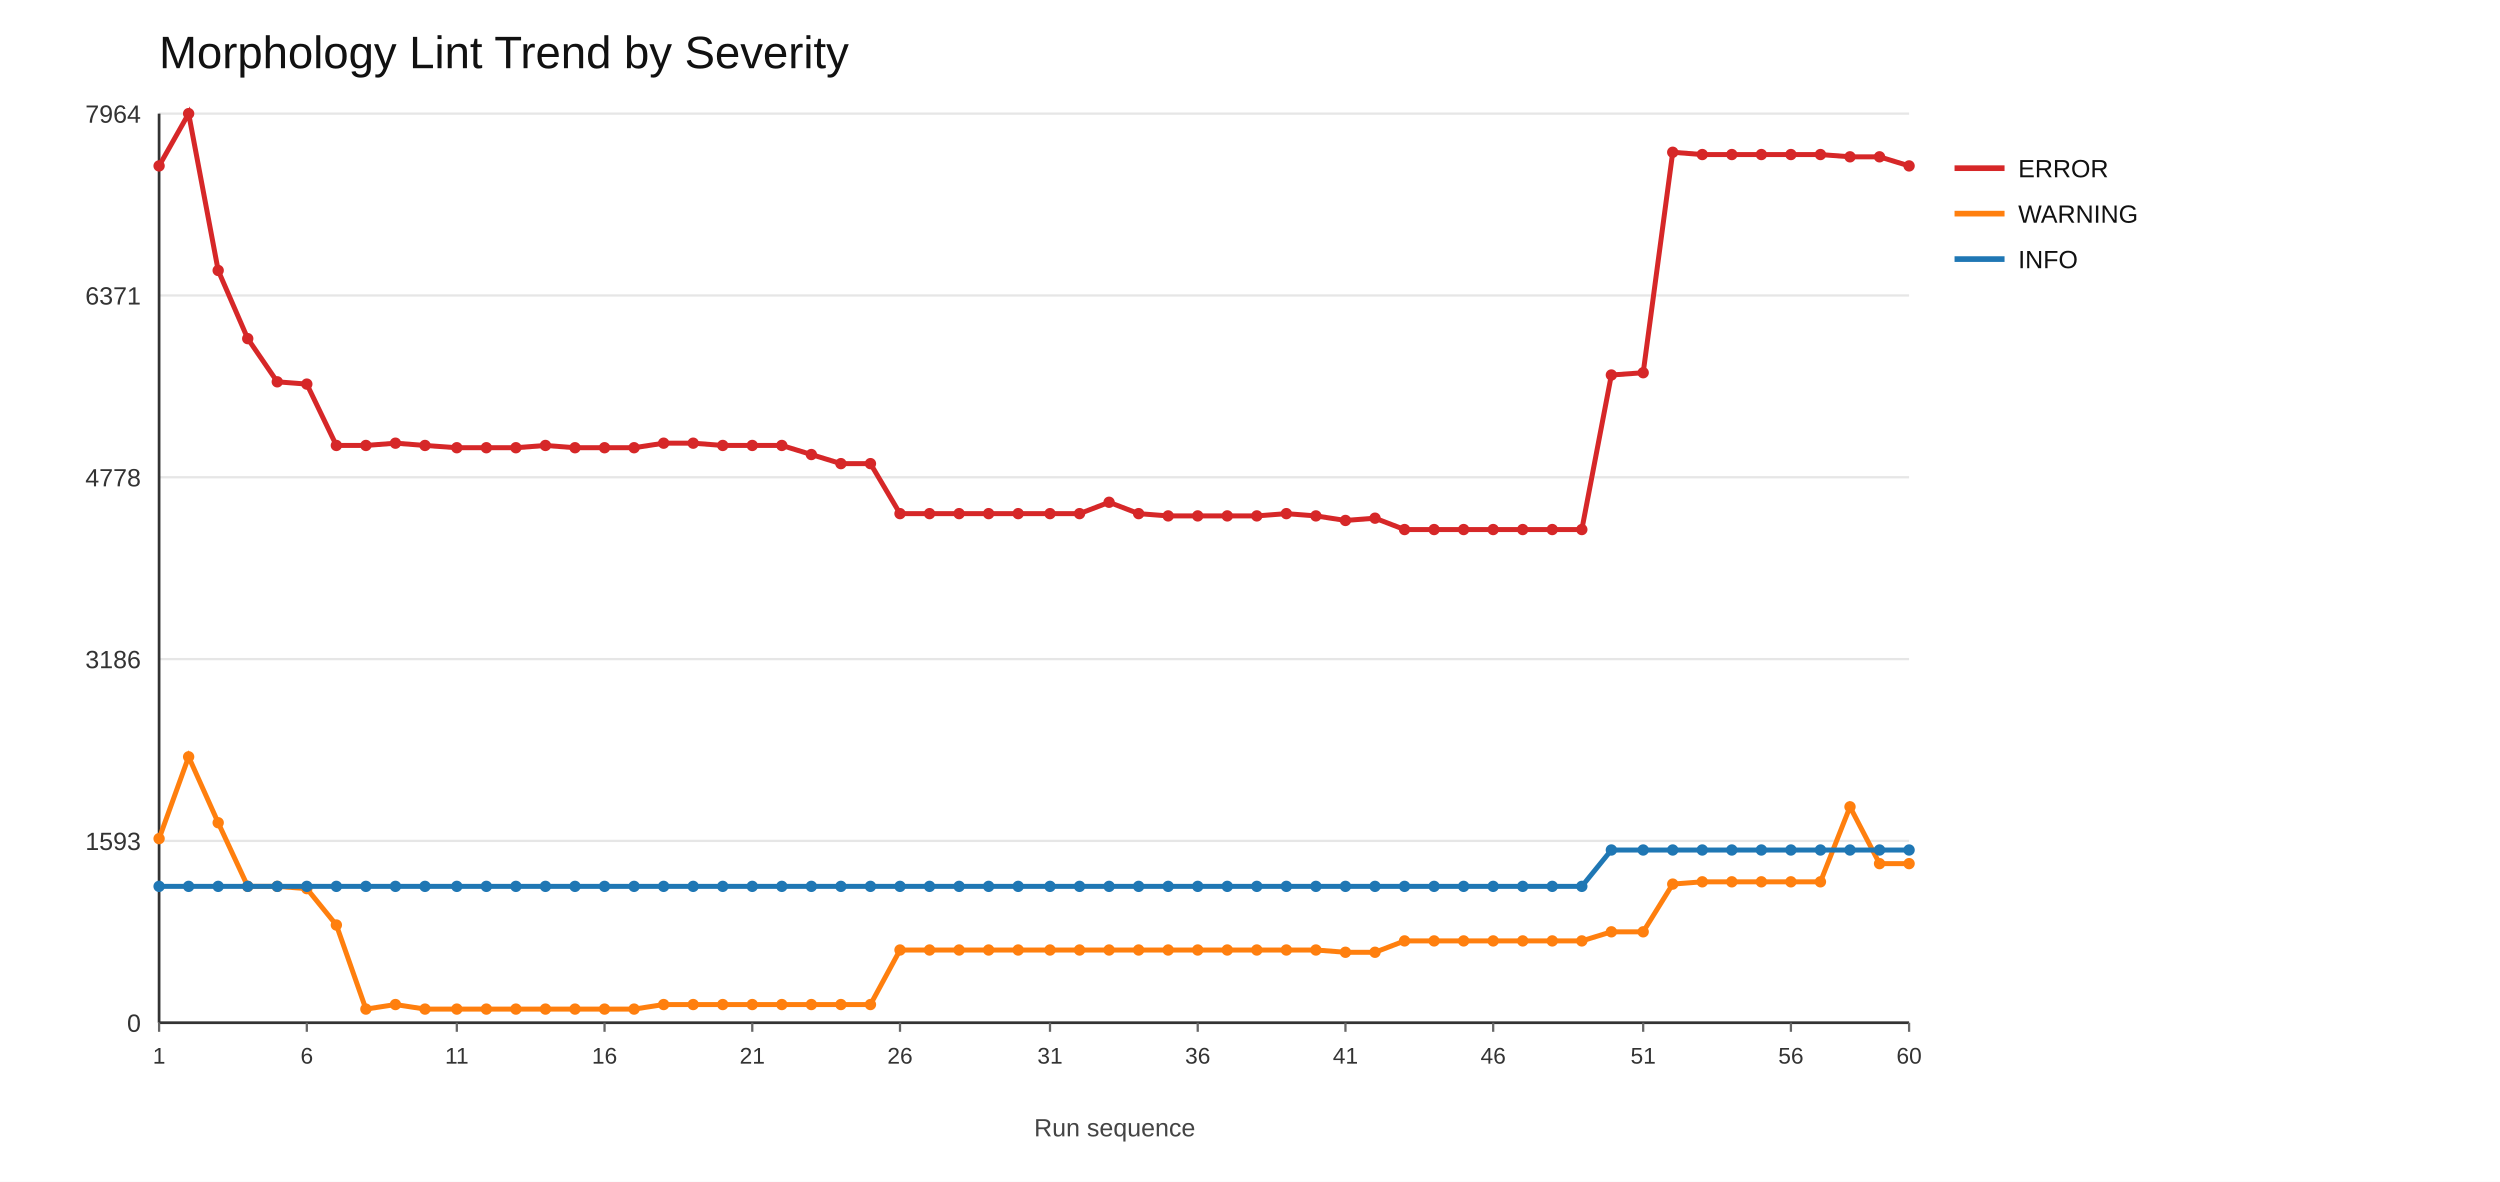
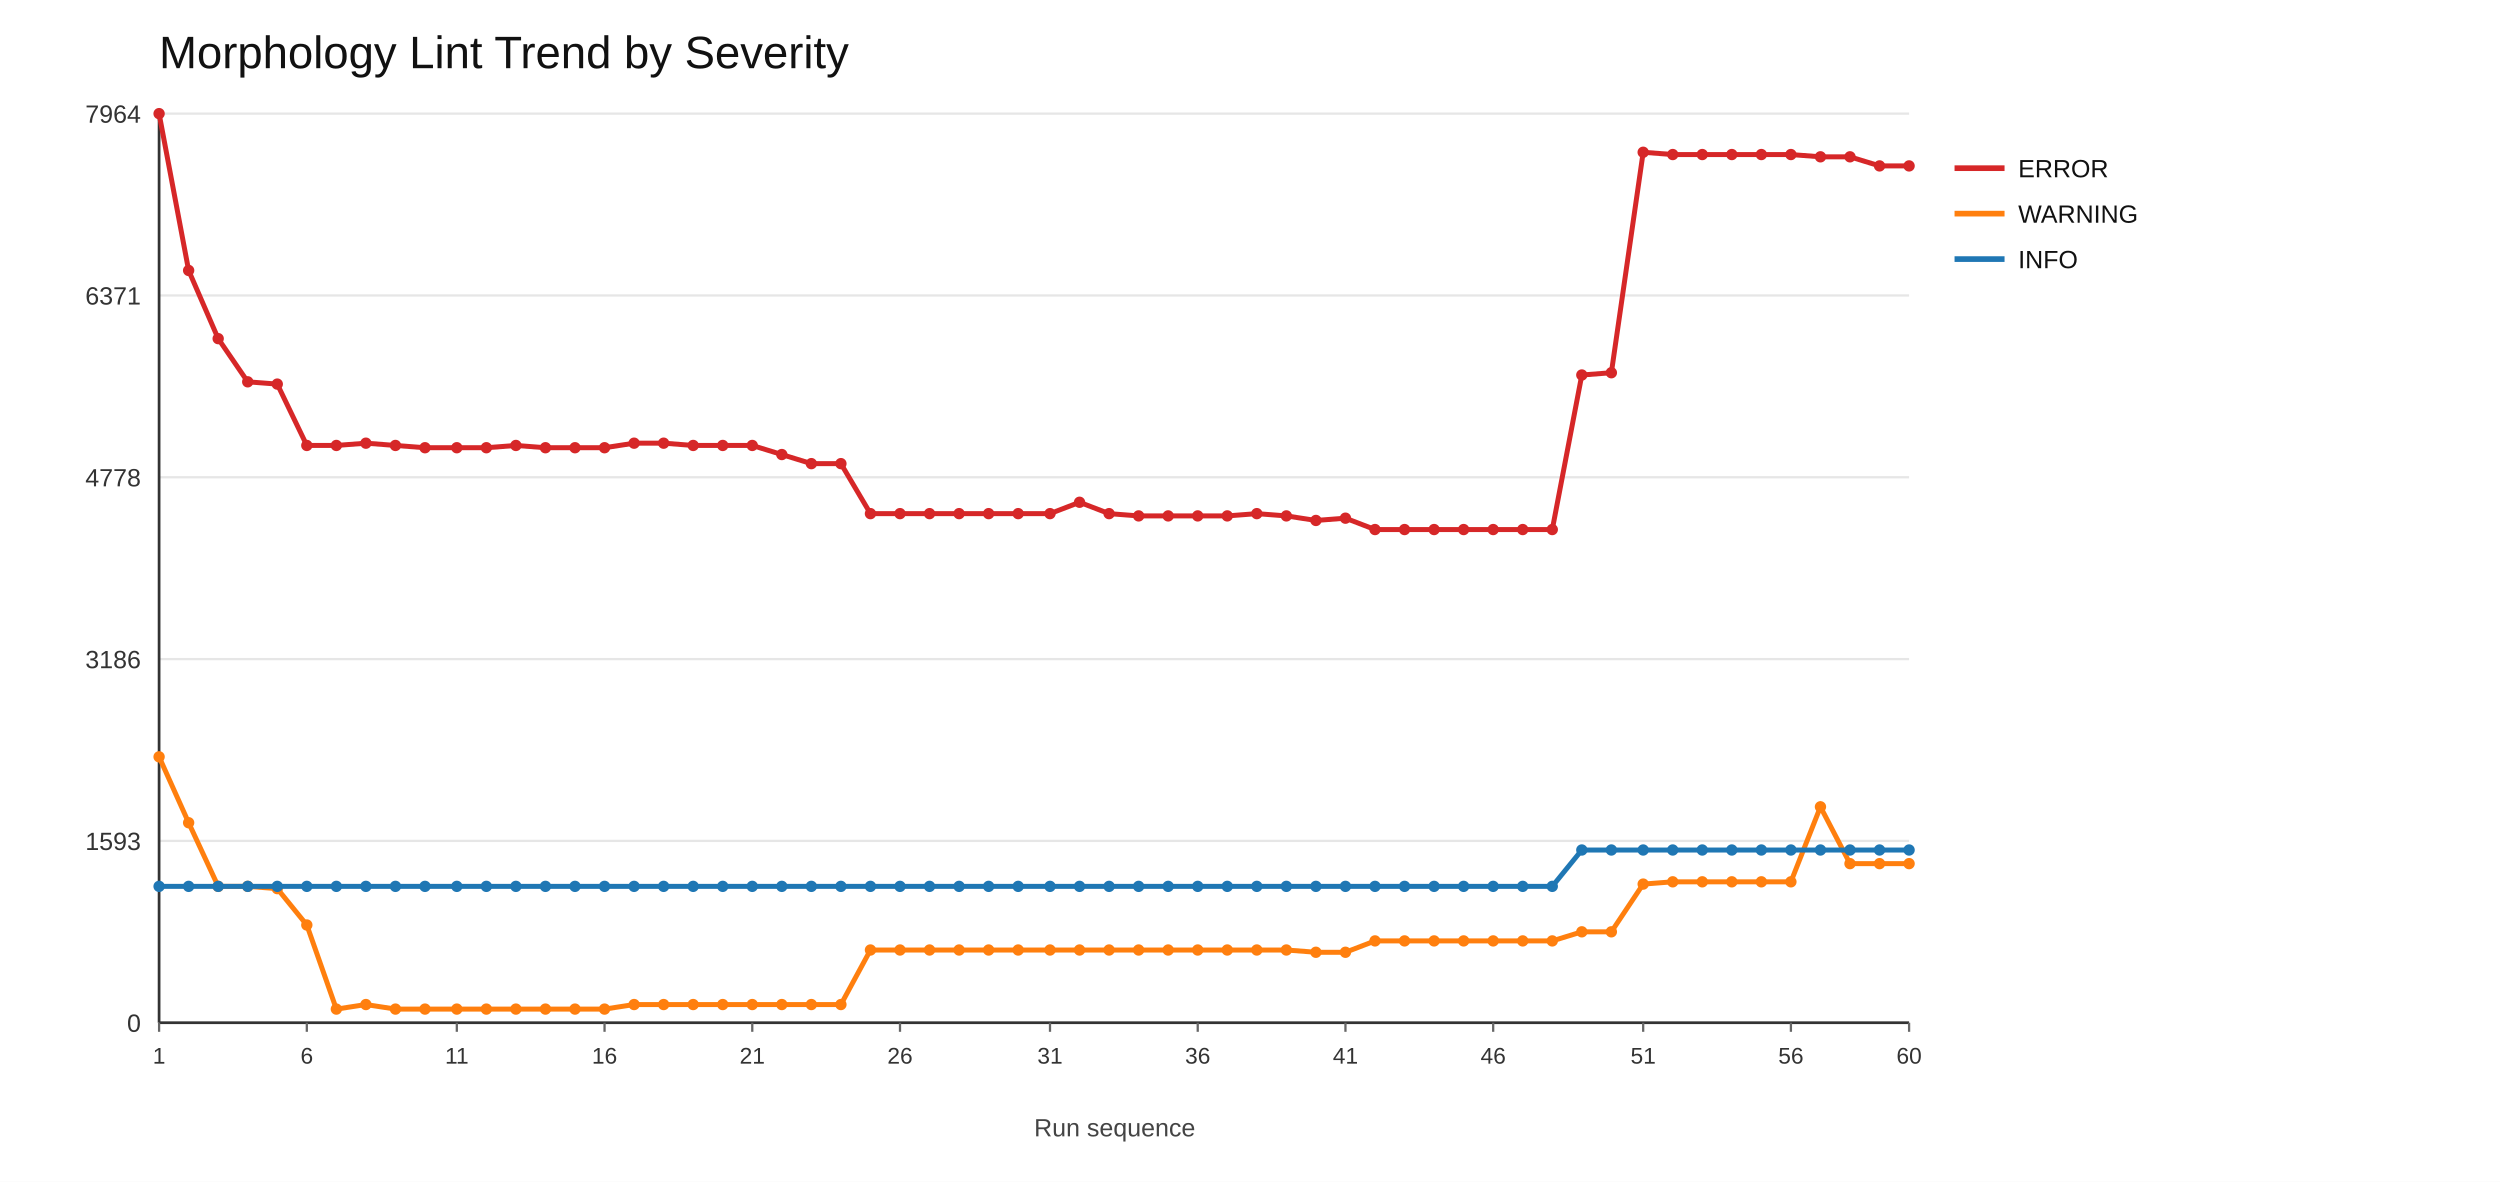
<svg xmlns="http://www.w3.org/2000/svg" width="1100" height="520">
  <rect x="0" y="0" width="1100" height="520" fill="#ffffff" />
  <text x="70" y="30" font-size="20" font-family="Arial" fill="#111">Morphology Lint Trend by Severity</text>
  <line x1="70" y1="450" x2="840" y2="450" stroke="#e6e6e6" stroke-width="1" />
  <text x="62" y="454" font-size="11" font-family="Arial" fill="#333" text-anchor="end">0</text>
  <line x1="70" y1="370" x2="840" y2="370" stroke="#e6e6e6" stroke-width="1" />
  <text x="62" y="374" font-size="11" font-family="Arial" fill="#333" text-anchor="end">1593</text>
  <line x1="70" y1="290" x2="840" y2="290" stroke="#e6e6e6" stroke-width="1" />
  <text x="62" y="294" font-size="11" font-family="Arial" fill="#333" text-anchor="end">3186</text>
  <line x1="70" y1="210" x2="840" y2="210" stroke="#e6e6e6" stroke-width="1" />
  <text x="62" y="214" font-size="11" font-family="Arial" fill="#333" text-anchor="end">4778</text>
  <line x1="70" y1="130" x2="840" y2="130" stroke="#e6e6e6" stroke-width="1" />
  <text x="62" y="134" font-size="11" font-family="Arial" fill="#333" text-anchor="end">6371</text>
  <line x1="70" y1="50" x2="840" y2="50" stroke="#e6e6e6" stroke-width="1" />
  <text x="62" y="54" font-size="11" font-family="Arial" fill="#333" text-anchor="end">7964</text>
  <line x1="70" y1="450" x2="840" y2="450" stroke="#333" stroke-width="1.2" />
  <line x1="70" y1="50" x2="70" y2="450" stroke="#333" stroke-width="1.2" />
  <line x1="70" y1="450" x2="70" y2="454" stroke="#666" stroke-width="1" />
  <text x="70" y="468" font-size="10" font-family="Arial" fill="#333" text-anchor="middle">1</text>
  <line x1="135" y1="450" x2="135" y2="454" stroke="#666" stroke-width="1" />
  <text x="135" y="468" font-size="10" font-family="Arial" fill="#333" text-anchor="middle">6</text>
  <line x1="201" y1="450" x2="201" y2="454" stroke="#666" stroke-width="1" />
  <text x="201" y="468" font-size="10" font-family="Arial" fill="#333" text-anchor="middle">11</text>
  <line x1="266" y1="450" x2="266" y2="454" stroke="#666" stroke-width="1" />
  <text x="266" y="468" font-size="10" font-family="Arial" fill="#333" text-anchor="middle">16</text>
  <line x1="331" y1="450" x2="331" y2="454" stroke="#666" stroke-width="1" />
  <text x="331" y="468" font-size="10" font-family="Arial" fill="#333" text-anchor="middle">21</text>
  <line x1="396" y1="450" x2="396" y2="454" stroke="#666" stroke-width="1" />
  <text x="396" y="468" font-size="10" font-family="Arial" fill="#333" text-anchor="middle">26</text>
  <line x1="462" y1="450" x2="462" y2="454" stroke="#666" stroke-width="1" />
  <text x="462" y="468" font-size="10" font-family="Arial" fill="#333" text-anchor="middle">31</text>
  <line x1="527" y1="450" x2="527" y2="454" stroke="#666" stroke-width="1" />
  <text x="527" y="468" font-size="10" font-family="Arial" fill="#333" text-anchor="middle">36</text>
  <line x1="592" y1="450" x2="592" y2="454" stroke="#666" stroke-width="1" />
  <text x="592" y="468" font-size="10" font-family="Arial" fill="#333" text-anchor="middle">41</text>
  <line x1="657" y1="450" x2="657" y2="454" stroke="#666" stroke-width="1" />
  <text x="657" y="468" font-size="10" font-family="Arial" fill="#333" text-anchor="middle">46</text>
  <line x1="723" y1="450" x2="723" y2="454" stroke="#666" stroke-width="1" />
  <text x="723" y="468" font-size="10" font-family="Arial" fill="#333" text-anchor="middle">51</text>
  <line x1="788" y1="450" x2="788" y2="454" stroke="#666" stroke-width="1" />
  <text x="788" y="468" font-size="10" font-family="Arial" fill="#333" text-anchor="middle">56</text>
  <line x1="840" y1="450" x2="840" y2="454" stroke="#666" stroke-width="1" />
  <text x="840" y="468" font-size="10" font-family="Arial" fill="#333" text-anchor="middle">60</text>
-   <polyline fill="none" stroke="#d62728" stroke-width="2.2" points="70,73 83,50 96,119 109,149 122,168 135,169 148,196 161,196 174,195 187,196 201,197 214,197 227,197 240,196 253,197 266,197 279,197 292,195 305,195 318,196 331,196 344,196 357,200 370,204 383,204 396,226 409,226 422,226 435,226 448,226 462,226 475,226 488,221 501,226 514,227 527,227 540,227 553,227 566,226 579,227 592,229 605,228 618,233 631,233 644,233 657,233 670,233 683,233 696,233 709,165 723,164 736,67 749,68 762,68 775,68 788,68 801,68 814,69 827,69 840,73" />
-   <circle cx="70" cy="73" r="2.5" fill="#d62728" />
-   <circle cx="83" cy="50" r="2.5" fill="#d62728" />
-   <circle cx="96" cy="119" r="2.5" fill="#d62728" />
-   <circle cx="109" cy="149" r="2.5" fill="#d62728" />
-   <circle cx="122" cy="168" r="2.5" fill="#d62728" />
-   <circle cx="135" cy="169" r="2.5" fill="#d62728" />
+   <polyline fill="none" stroke="#d62728" stroke-width="2.2" points="70,50 83,119 96,149 109,168 122,169 135,196 148,196 161,195 174,196 187,197 201,197 214,197 227,196 240,197 253,197 266,197 279,195 292,195 305,196 318,196 331,196 344,200 357,204 370,204 383,226 396,226 409,226 422,226 435,226 448,226 462,226 475,221 488,226 501,227 514,227 527,227 540,227 553,226 566,227 579,229 592,228 605,233 618,233 631,233 644,233 657,233 670,233 683,233 696,165 709,164 723,67 736,68 749,68 762,68 775,68 788,68 801,69 814,69 827,73 840,73" />
+   <circle cx="70" cy="50" r="2.5" fill="#d62728" />
+   <circle cx="83" cy="119" r="2.5" fill="#d62728" />
+   <circle cx="96" cy="149" r="2.5" fill="#d62728" />
+   <circle cx="109" cy="168" r="2.5" fill="#d62728" />
+   <circle cx="122" cy="169" r="2.5" fill="#d62728" />
+   <circle cx="135" cy="196" r="2.5" fill="#d62728" />
  <circle cx="148" cy="196" r="2.5" fill="#d62728" />
-   <circle cx="161" cy="196" r="2.5" fill="#d62728" />
-   <circle cx="174" cy="195" r="2.5" fill="#d62728" />
-   <circle cx="187" cy="196" r="2.5" fill="#d62728" />
+   <circle cx="161" cy="195" r="2.5" fill="#d62728" />
+   <circle cx="174" cy="196" r="2.5" fill="#d62728" />
+   <circle cx="187" cy="197" r="2.5" fill="#d62728" />
  <circle cx="201" cy="197" r="2.5" fill="#d62728" />
  <circle cx="214" cy="197" r="2.5" fill="#d62728" />
-   <circle cx="227" cy="197" r="2.5" fill="#d62728" />
-   <circle cx="240" cy="196" r="2.5" fill="#d62728" />
+   <circle cx="227" cy="196" r="2.5" fill="#d62728" />
+   <circle cx="240" cy="197" r="2.5" fill="#d62728" />
  <circle cx="253" cy="197" r="2.5" fill="#d62728" />
  <circle cx="266" cy="197" r="2.5" fill="#d62728" />
-   <circle cx="279" cy="197" r="2.5" fill="#d62728" />
+   <circle cx="279" cy="195" r="2.5" fill="#d62728" />
  <circle cx="292" cy="195" r="2.5" fill="#d62728" />
-   <circle cx="305" cy="195" r="2.5" fill="#d62728" />
+   <circle cx="305" cy="196" r="2.5" fill="#d62728" />
  <circle cx="318" cy="196" r="2.5" fill="#d62728" />
  <circle cx="331" cy="196" r="2.5" fill="#d62728" />
-   <circle cx="344" cy="196" r="2.5" fill="#d62728" />
-   <circle cx="357" cy="200" r="2.5" fill="#d62728" />
+   <circle cx="344" cy="200" r="2.5" fill="#d62728" />
+   <circle cx="357" cy="204" r="2.5" fill="#d62728" />
  <circle cx="370" cy="204" r="2.5" fill="#d62728" />
-   <circle cx="383" cy="204" r="2.5" fill="#d62728" />
+   <circle cx="383" cy="226" r="2.5" fill="#d62728" />
  <circle cx="396" cy="226" r="2.5" fill="#d62728" />
  <circle cx="409" cy="226" r="2.5" fill="#d62728" />
  <circle cx="422" cy="226" r="2.5" fill="#d62728" />
  <circle cx="435" cy="226" r="2.5" fill="#d62728" />
  <circle cx="448" cy="226" r="2.5" fill="#d62728" />
  <circle cx="462" cy="226" r="2.5" fill="#d62728" />
-   <circle cx="475" cy="226" r="2.5" fill="#d62728" />
-   <circle cx="488" cy="221" r="2.5" fill="#d62728" />
-   <circle cx="501" cy="226" r="2.5" fill="#d62728" />
+   <circle cx="475" cy="221" r="2.5" fill="#d62728" />
+   <circle cx="488" cy="226" r="2.5" fill="#d62728" />
+   <circle cx="501" cy="227" r="2.5" fill="#d62728" />
  <circle cx="514" cy="227" r="2.5" fill="#d62728" />
  <circle cx="527" cy="227" r="2.5" fill="#d62728" />
  <circle cx="540" cy="227" r="2.5" fill="#d62728" />
-   <circle cx="553" cy="227" r="2.5" fill="#d62728" />
-   <circle cx="566" cy="226" r="2.5" fill="#d62728" />
-   <circle cx="579" cy="227" r="2.5" fill="#d62728" />
-   <circle cx="592" cy="229" r="2.5" fill="#d62728" />
-   <circle cx="605" cy="228" r="2.5" fill="#d62728" />
+   <circle cx="553" cy="226" r="2.5" fill="#d62728" />
+   <circle cx="566" cy="227" r="2.5" fill="#d62728" />
+   <circle cx="579" cy="229" r="2.5" fill="#d62728" />
+   <circle cx="592" cy="228" r="2.5" fill="#d62728" />
+   <circle cx="605" cy="233" r="2.5" fill="#d62728" />
  <circle cx="618" cy="233" r="2.5" fill="#d62728" />
  <circle cx="631" cy="233" r="2.5" fill="#d62728" />
  <circle cx="644" cy="233" r="2.5" fill="#d62728" />
  <circle cx="657" cy="233" r="2.5" fill="#d62728" />
  <circle cx="670" cy="233" r="2.5" fill="#d62728" />
  <circle cx="683" cy="233" r="2.5" fill="#d62728" />
-   <circle cx="696" cy="233" r="2.5" fill="#d62728" />
-   <circle cx="709" cy="165" r="2.5" fill="#d62728" />
-   <circle cx="723" cy="164" r="2.5" fill="#d62728" />
-   <circle cx="736" cy="67" r="2.5" fill="#d62728" />
+   <circle cx="696" cy="165" r="2.5" fill="#d62728" />
+   <circle cx="709" cy="164" r="2.5" fill="#d62728" />
+   <circle cx="723" cy="67" r="2.5" fill="#d62728" />
+   <circle cx="736" cy="68" r="2.5" fill="#d62728" />
  <circle cx="749" cy="68" r="2.5" fill="#d62728" />
  <circle cx="762" cy="68" r="2.5" fill="#d62728" />
  <circle cx="775" cy="68" r="2.5" fill="#d62728" />
  <circle cx="788" cy="68" r="2.5" fill="#d62728" />
-   <circle cx="801" cy="68" r="2.5" fill="#d62728" />
+   <circle cx="801" cy="69" r="2.5" fill="#d62728" />
  <circle cx="814" cy="69" r="2.5" fill="#d62728" />
-   <circle cx="827" cy="69" r="2.5" fill="#d62728" />
+   <circle cx="827" cy="73" r="2.5" fill="#d62728" />
  <circle cx="840" cy="73" r="2.5" fill="#d62728" />
  <line x1="860" y1="74" x2="882" y2="74" stroke="#d62728" stroke-width="2.5" />
  <text x="888" y="78" font-size="11" font-family="Arial" fill="#111">ERROR</text>
-   <polyline fill="none" stroke="#ff7f0e" stroke-width="2.2" points="70,369 83,333 96,362 109,390 122,390 135,391 148,407 161,444 174,442 187,444 201,444 214,444 227,444 240,444 253,444 266,444 279,444 292,442 305,442 318,442 331,442 344,442 357,442 370,442 383,442 396,418 409,418 422,418 435,418 448,418 462,418 475,418 488,418 501,418 514,418 527,418 540,418 553,418 566,418 579,418 592,419 605,419 618,414 631,414 644,414 657,414 670,414 683,414 696,414 709,410 723,410 736,389 749,388 762,388 775,388 788,388 801,388 814,355 827,380 840,380" />
-   <circle cx="70" cy="369" r="2.5" fill="#ff7f0e" />
-   <circle cx="83" cy="333" r="2.5" fill="#ff7f0e" />
-   <circle cx="96" cy="362" r="2.5" fill="#ff7f0e" />
+   <polyline fill="none" stroke="#ff7f0e" stroke-width="2.2" points="70,333 83,362 96,390 109,390 122,391 135,407 148,444 161,442 174,444 187,444 201,444 214,444 227,444 240,444 253,444 266,444 279,442 292,442 305,442 318,442 331,442 344,442 357,442 370,442 383,418 396,418 409,418 422,418 435,418 448,418 462,418 475,418 488,418 501,418 514,418 527,418 540,418 553,418 566,418 579,419 592,419 605,414 618,414 631,414 644,414 657,414 670,414 683,414 696,410 709,410 723,389 736,388 749,388 762,388 775,388 788,388 801,355 814,380 827,380 840,380" />
+   <circle cx="70" cy="333" r="2.5" fill="#ff7f0e" />
+   <circle cx="83" cy="362" r="2.5" fill="#ff7f0e" />
+   <circle cx="96" cy="390" r="2.5" fill="#ff7f0e" />
  <circle cx="109" cy="390" r="2.5" fill="#ff7f0e" />
-   <circle cx="122" cy="390" r="2.5" fill="#ff7f0e" />
-   <circle cx="135" cy="391" r="2.5" fill="#ff7f0e" />
-   <circle cx="148" cy="407" r="2.5" fill="#ff7f0e" />
-   <circle cx="161" cy="444" r="2.5" fill="#ff7f0e" />
-   <circle cx="174" cy="442" r="2.5" fill="#ff7f0e" />
+   <circle cx="122" cy="391" r="2.5" fill="#ff7f0e" />
+   <circle cx="135" cy="407" r="2.5" fill="#ff7f0e" />
+   <circle cx="148" cy="444" r="2.5" fill="#ff7f0e" />
+   <circle cx="161" cy="442" r="2.5" fill="#ff7f0e" />
+   <circle cx="174" cy="444" r="2.5" fill="#ff7f0e" />
  <circle cx="187" cy="444" r="2.5" fill="#ff7f0e" />
  <circle cx="201" cy="444" r="2.5" fill="#ff7f0e" />
  <circle cx="214" cy="444" r="2.5" fill="#ff7f0e" />
  <circle cx="227" cy="444" r="2.5" fill="#ff7f0e" />
  <circle cx="240" cy="444" r="2.5" fill="#ff7f0e" />
  <circle cx="253" cy="444" r="2.5" fill="#ff7f0e" />
  <circle cx="266" cy="444" r="2.5" fill="#ff7f0e" />
-   <circle cx="279" cy="444" r="2.5" fill="#ff7f0e" />
+   <circle cx="279" cy="442" r="2.5" fill="#ff7f0e" />
  <circle cx="292" cy="442" r="2.5" fill="#ff7f0e" />
  <circle cx="305" cy="442" r="2.5" fill="#ff7f0e" />
  <circle cx="318" cy="442" r="2.5" fill="#ff7f0e" />
  <circle cx="331" cy="442" r="2.5" fill="#ff7f0e" />
  <circle cx="344" cy="442" r="2.5" fill="#ff7f0e" />
  <circle cx="357" cy="442" r="2.5" fill="#ff7f0e" />
  <circle cx="370" cy="442" r="2.5" fill="#ff7f0e" />
-   <circle cx="383" cy="442" r="2.5" fill="#ff7f0e" />
+   <circle cx="383" cy="418" r="2.5" fill="#ff7f0e" />
  <circle cx="396" cy="418" r="2.5" fill="#ff7f0e" />
  <circle cx="409" cy="418" r="2.5" fill="#ff7f0e" />
  <circle cx="422" cy="418" r="2.5" fill="#ff7f0e" />
  <circle cx="435" cy="418" r="2.5" fill="#ff7f0e" />
  <circle cx="448" cy="418" r="2.5" fill="#ff7f0e" />
  <circle cx="462" cy="418" r="2.5" fill="#ff7f0e" />
  <circle cx="475" cy="418" r="2.5" fill="#ff7f0e" />
  <circle cx="488" cy="418" r="2.5" fill="#ff7f0e" />
  <circle cx="501" cy="418" r="2.5" fill="#ff7f0e" />
  <circle cx="514" cy="418" r="2.5" fill="#ff7f0e" />
  <circle cx="527" cy="418" r="2.5" fill="#ff7f0e" />
  <circle cx="540" cy="418" r="2.5" fill="#ff7f0e" />
  <circle cx="553" cy="418" r="2.5" fill="#ff7f0e" />
  <circle cx="566" cy="418" r="2.5" fill="#ff7f0e" />
-   <circle cx="579" cy="418" r="2.5" fill="#ff7f0e" />
+   <circle cx="579" cy="419" r="2.5" fill="#ff7f0e" />
  <circle cx="592" cy="419" r="2.5" fill="#ff7f0e" />
-   <circle cx="605" cy="419" r="2.5" fill="#ff7f0e" />
+   <circle cx="605" cy="414" r="2.5" fill="#ff7f0e" />
  <circle cx="618" cy="414" r="2.5" fill="#ff7f0e" />
  <circle cx="631" cy="414" r="2.5" fill="#ff7f0e" />
  <circle cx="644" cy="414" r="2.5" fill="#ff7f0e" />
  <circle cx="657" cy="414" r="2.5" fill="#ff7f0e" />
  <circle cx="670" cy="414" r="2.5" fill="#ff7f0e" />
  <circle cx="683" cy="414" r="2.5" fill="#ff7f0e" />
-   <circle cx="696" cy="414" r="2.5" fill="#ff7f0e" />
+   <circle cx="696" cy="410" r="2.5" fill="#ff7f0e" />
  <circle cx="709" cy="410" r="2.5" fill="#ff7f0e" />
-   <circle cx="723" cy="410" r="2.5" fill="#ff7f0e" />
-   <circle cx="736" cy="389" r="2.5" fill="#ff7f0e" />
+   <circle cx="723" cy="389" r="2.5" fill="#ff7f0e" />
+   <circle cx="736" cy="388" r="2.5" fill="#ff7f0e" />
  <circle cx="749" cy="388" r="2.5" fill="#ff7f0e" />
  <circle cx="762" cy="388" r="2.5" fill="#ff7f0e" />
  <circle cx="775" cy="388" r="2.5" fill="#ff7f0e" />
  <circle cx="788" cy="388" r="2.5" fill="#ff7f0e" />
-   <circle cx="801" cy="388" r="2.5" fill="#ff7f0e" />
-   <circle cx="814" cy="355" r="2.5" fill="#ff7f0e" />
+   <circle cx="801" cy="355" r="2.5" fill="#ff7f0e" />
+   <circle cx="814" cy="380" r="2.5" fill="#ff7f0e" />
  <circle cx="827" cy="380" r="2.5" fill="#ff7f0e" />
  <circle cx="840" cy="380" r="2.5" fill="#ff7f0e" />
  <line x1="860" y1="94" x2="882" y2="94" stroke="#ff7f0e" stroke-width="2.5" />
  <text x="888" y="98" font-size="11" font-family="Arial" fill="#111">WARNING</text>
-   <polyline fill="none" stroke="#1f77b4" stroke-width="2.2" points="70,390 83,390 96,390 109,390 122,390 135,390 148,390 161,390 174,390 187,390 201,390 214,390 227,390 240,390 253,390 266,390 279,390 292,390 305,390 318,390 331,390 344,390 357,390 370,390 383,390 396,390 409,390 422,390 435,390 448,390 462,390 475,390 488,390 501,390 514,390 527,390 540,390 553,390 566,390 579,390 592,390 605,390 618,390 631,390 644,390 657,390 670,390 683,390 696,390 709,374 723,374 736,374 749,374 762,374 775,374 788,374 801,374 814,374 827,374 840,374" />
+   <polyline fill="none" stroke="#1f77b4" stroke-width="2.2" points="70,390 83,390 96,390 109,390 122,390 135,390 148,390 161,390 174,390 187,390 201,390 214,390 227,390 240,390 253,390 266,390 279,390 292,390 305,390 318,390 331,390 344,390 357,390 370,390 383,390 396,390 409,390 422,390 435,390 448,390 462,390 475,390 488,390 501,390 514,390 527,390 540,390 553,390 566,390 579,390 592,390 605,390 618,390 631,390 644,390 657,390 670,390 683,390 696,374 709,374 723,374 736,374 749,374 762,374 775,374 788,374 801,374 814,374 827,374 840,374" />
  <circle cx="70" cy="390" r="2.5" fill="#1f77b4" />
  <circle cx="83" cy="390" r="2.5" fill="#1f77b4" />
  <circle cx="96" cy="390" r="2.5" fill="#1f77b4" />
  <circle cx="109" cy="390" r="2.5" fill="#1f77b4" />
  <circle cx="122" cy="390" r="2.5" fill="#1f77b4" />
  <circle cx="135" cy="390" r="2.5" fill="#1f77b4" />
  <circle cx="148" cy="390" r="2.5" fill="#1f77b4" />
  <circle cx="161" cy="390" r="2.5" fill="#1f77b4" />
  <circle cx="174" cy="390" r="2.5" fill="#1f77b4" />
  <circle cx="187" cy="390" r="2.5" fill="#1f77b4" />
  <circle cx="201" cy="390" r="2.5" fill="#1f77b4" />
  <circle cx="214" cy="390" r="2.5" fill="#1f77b4" />
  <circle cx="227" cy="390" r="2.5" fill="#1f77b4" />
  <circle cx="240" cy="390" r="2.5" fill="#1f77b4" />
  <circle cx="253" cy="390" r="2.5" fill="#1f77b4" />
  <circle cx="266" cy="390" r="2.5" fill="#1f77b4" />
  <circle cx="279" cy="390" r="2.5" fill="#1f77b4" />
  <circle cx="292" cy="390" r="2.5" fill="#1f77b4" />
  <circle cx="305" cy="390" r="2.5" fill="#1f77b4" />
  <circle cx="318" cy="390" r="2.5" fill="#1f77b4" />
  <circle cx="331" cy="390" r="2.5" fill="#1f77b4" />
  <circle cx="344" cy="390" r="2.5" fill="#1f77b4" />
  <circle cx="357" cy="390" r="2.5" fill="#1f77b4" />
  <circle cx="370" cy="390" r="2.5" fill="#1f77b4" />
  <circle cx="383" cy="390" r="2.5" fill="#1f77b4" />
  <circle cx="396" cy="390" r="2.5" fill="#1f77b4" />
  <circle cx="409" cy="390" r="2.5" fill="#1f77b4" />
  <circle cx="422" cy="390" r="2.5" fill="#1f77b4" />
  <circle cx="435" cy="390" r="2.5" fill="#1f77b4" />
  <circle cx="448" cy="390" r="2.5" fill="#1f77b4" />
  <circle cx="462" cy="390" r="2.5" fill="#1f77b4" />
  <circle cx="475" cy="390" r="2.5" fill="#1f77b4" />
  <circle cx="488" cy="390" r="2.5" fill="#1f77b4" />
  <circle cx="501" cy="390" r="2.5" fill="#1f77b4" />
  <circle cx="514" cy="390" r="2.5" fill="#1f77b4" />
  <circle cx="527" cy="390" r="2.5" fill="#1f77b4" />
  <circle cx="540" cy="390" r="2.5" fill="#1f77b4" />
  <circle cx="553" cy="390" r="2.5" fill="#1f77b4" />
  <circle cx="566" cy="390" r="2.5" fill="#1f77b4" />
  <circle cx="579" cy="390" r="2.5" fill="#1f77b4" />
  <circle cx="592" cy="390" r="2.5" fill="#1f77b4" />
  <circle cx="605" cy="390" r="2.5" fill="#1f77b4" />
  <circle cx="618" cy="390" r="2.5" fill="#1f77b4" />
  <circle cx="631" cy="390" r="2.5" fill="#1f77b4" />
  <circle cx="644" cy="390" r="2.5" fill="#1f77b4" />
  <circle cx="657" cy="390" r="2.5" fill="#1f77b4" />
  <circle cx="670" cy="390" r="2.5" fill="#1f77b4" />
  <circle cx="683" cy="390" r="2.5" fill="#1f77b4" />
-   <circle cx="696" cy="390" r="2.5" fill="#1f77b4" />
+   <circle cx="696" cy="374" r="2.5" fill="#1f77b4" />
  <circle cx="709" cy="374" r="2.5" fill="#1f77b4" />
  <circle cx="723" cy="374" r="2.5" fill="#1f77b4" />
  <circle cx="736" cy="374" r="2.5" fill="#1f77b4" />
  <circle cx="749" cy="374" r="2.5" fill="#1f77b4" />
  <circle cx="762" cy="374" r="2.5" fill="#1f77b4" />
  <circle cx="775" cy="374" r="2.5" fill="#1f77b4" />
  <circle cx="788" cy="374" r="2.5" fill="#1f77b4" />
  <circle cx="801" cy="374" r="2.5" fill="#1f77b4" />
  <circle cx="814" cy="374" r="2.5" fill="#1f77b4" />
  <circle cx="827" cy="374" r="2.5" fill="#1f77b4" />
  <circle cx="840" cy="374" r="2.5" fill="#1f77b4" />
  <line x1="860" y1="114" x2="882" y2="114" stroke="#1f77b4" stroke-width="2.5" />
  <text x="888" y="118" font-size="11" font-family="Arial" fill="#111">INFO</text>
  <text x="455" y="500" font-size="11" font-family="Arial" fill="#444">Run sequence</text>
</svg>
